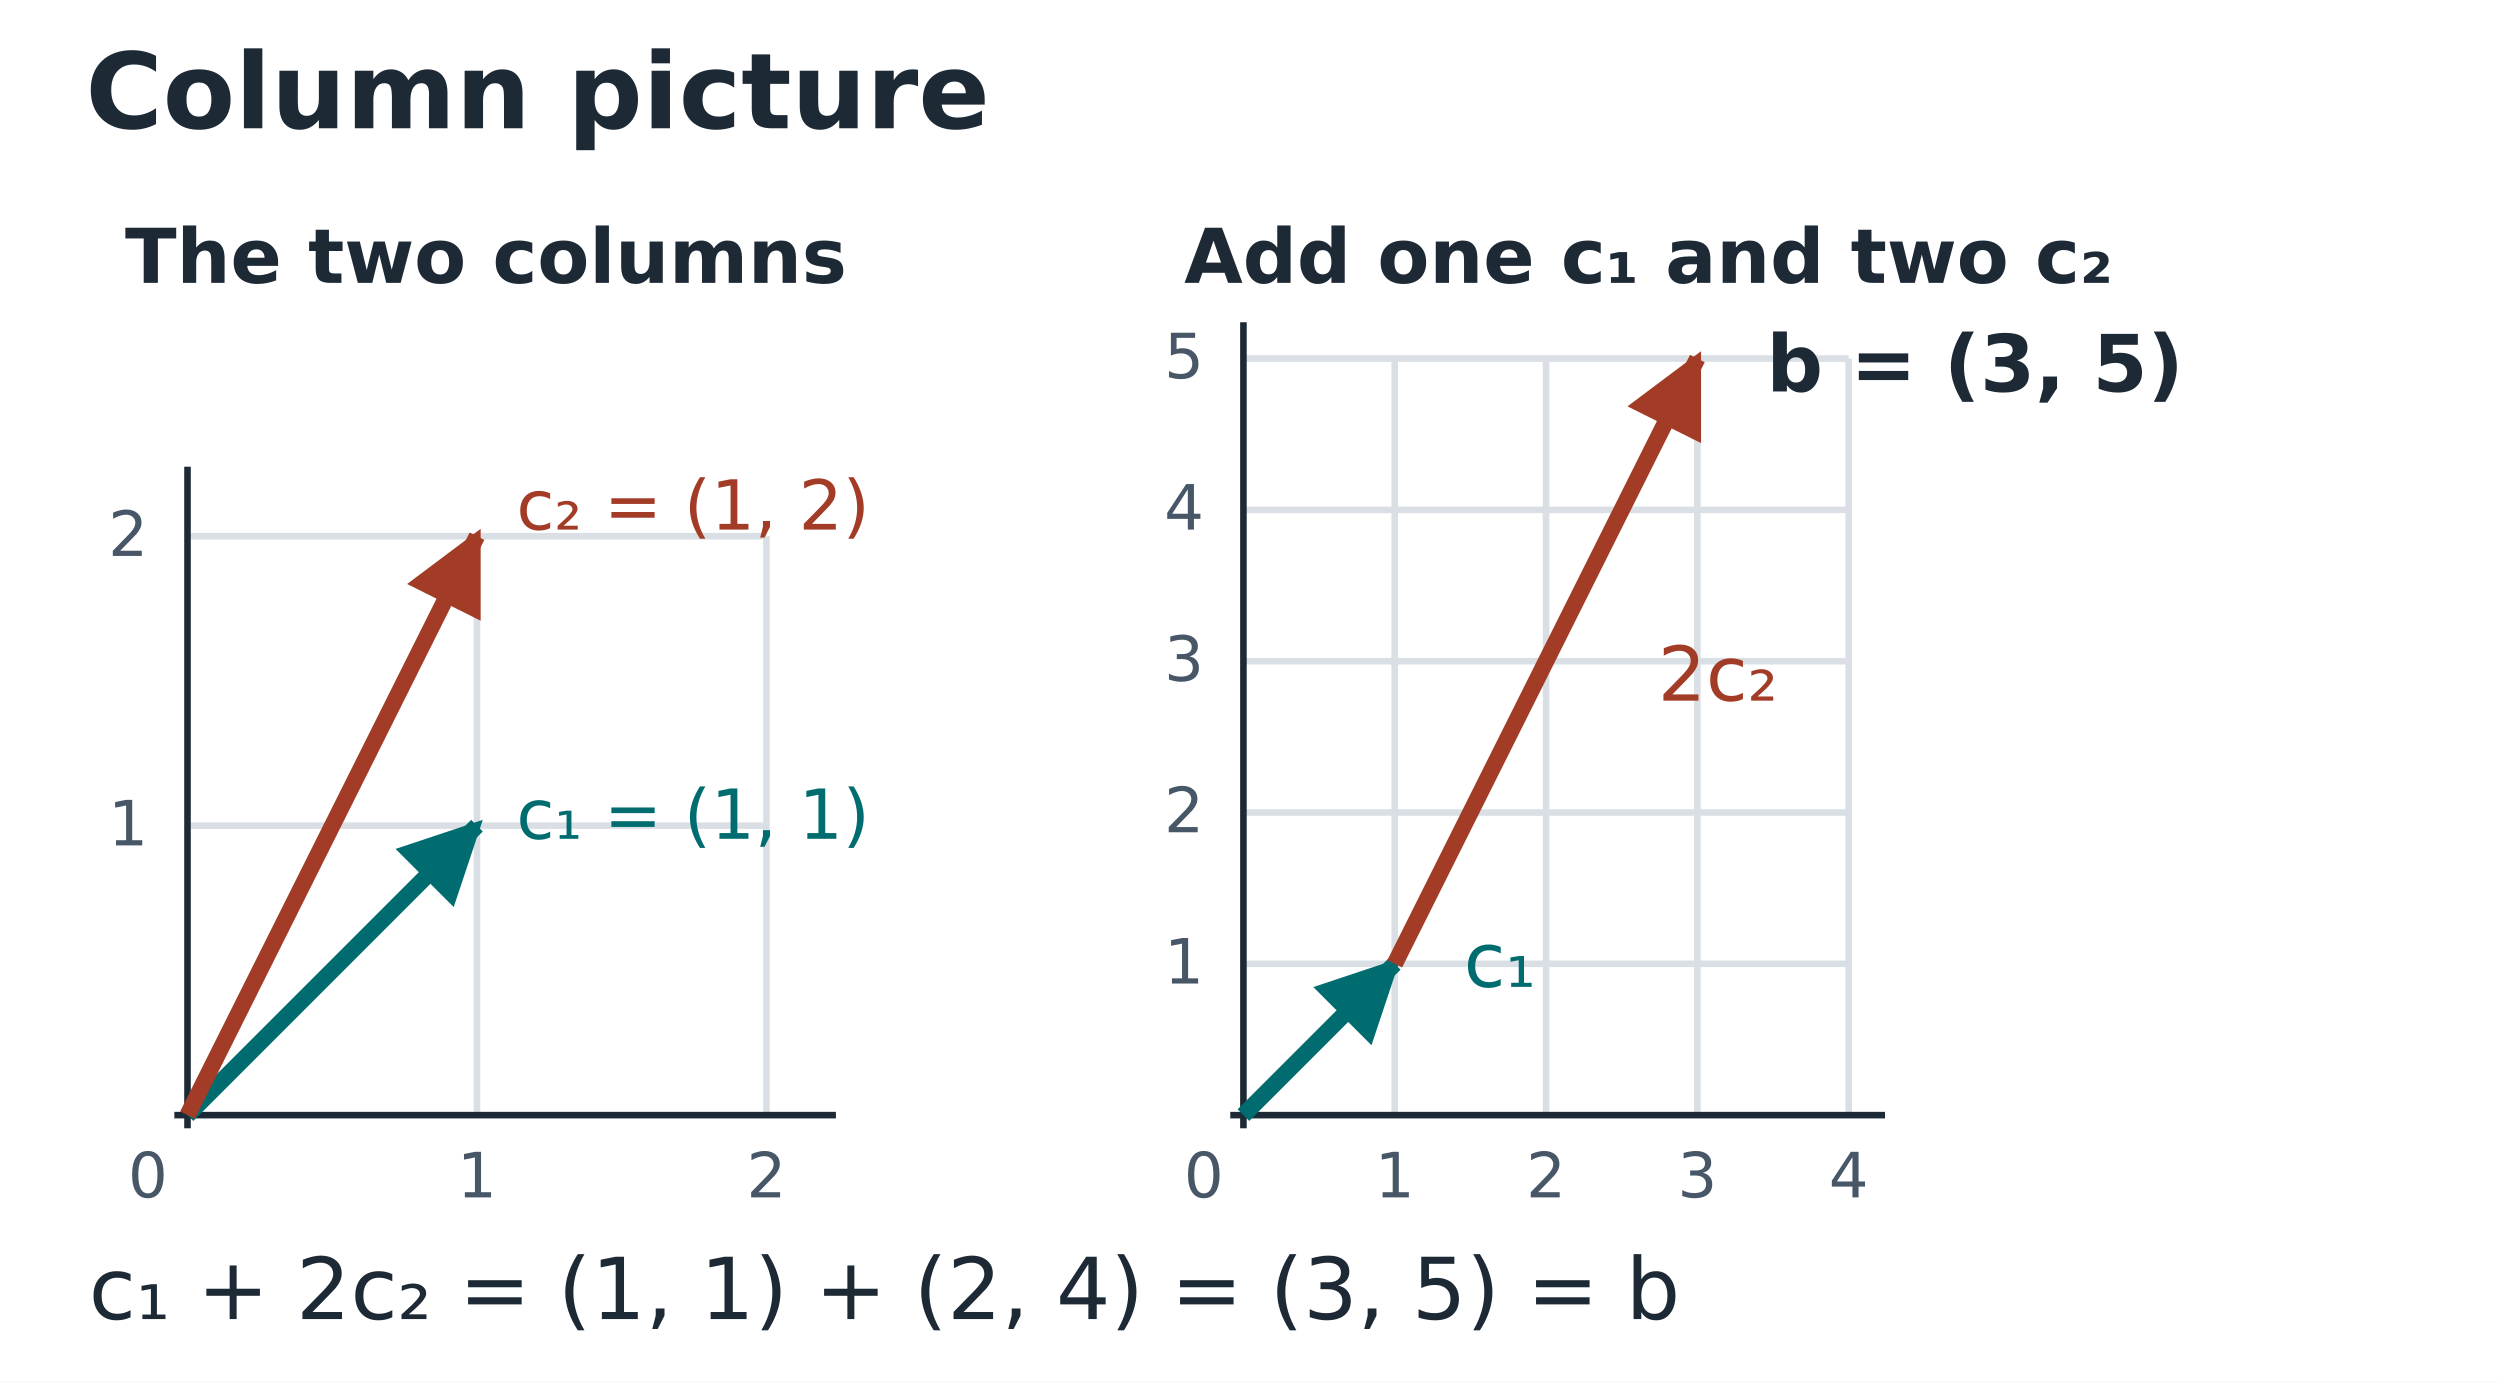
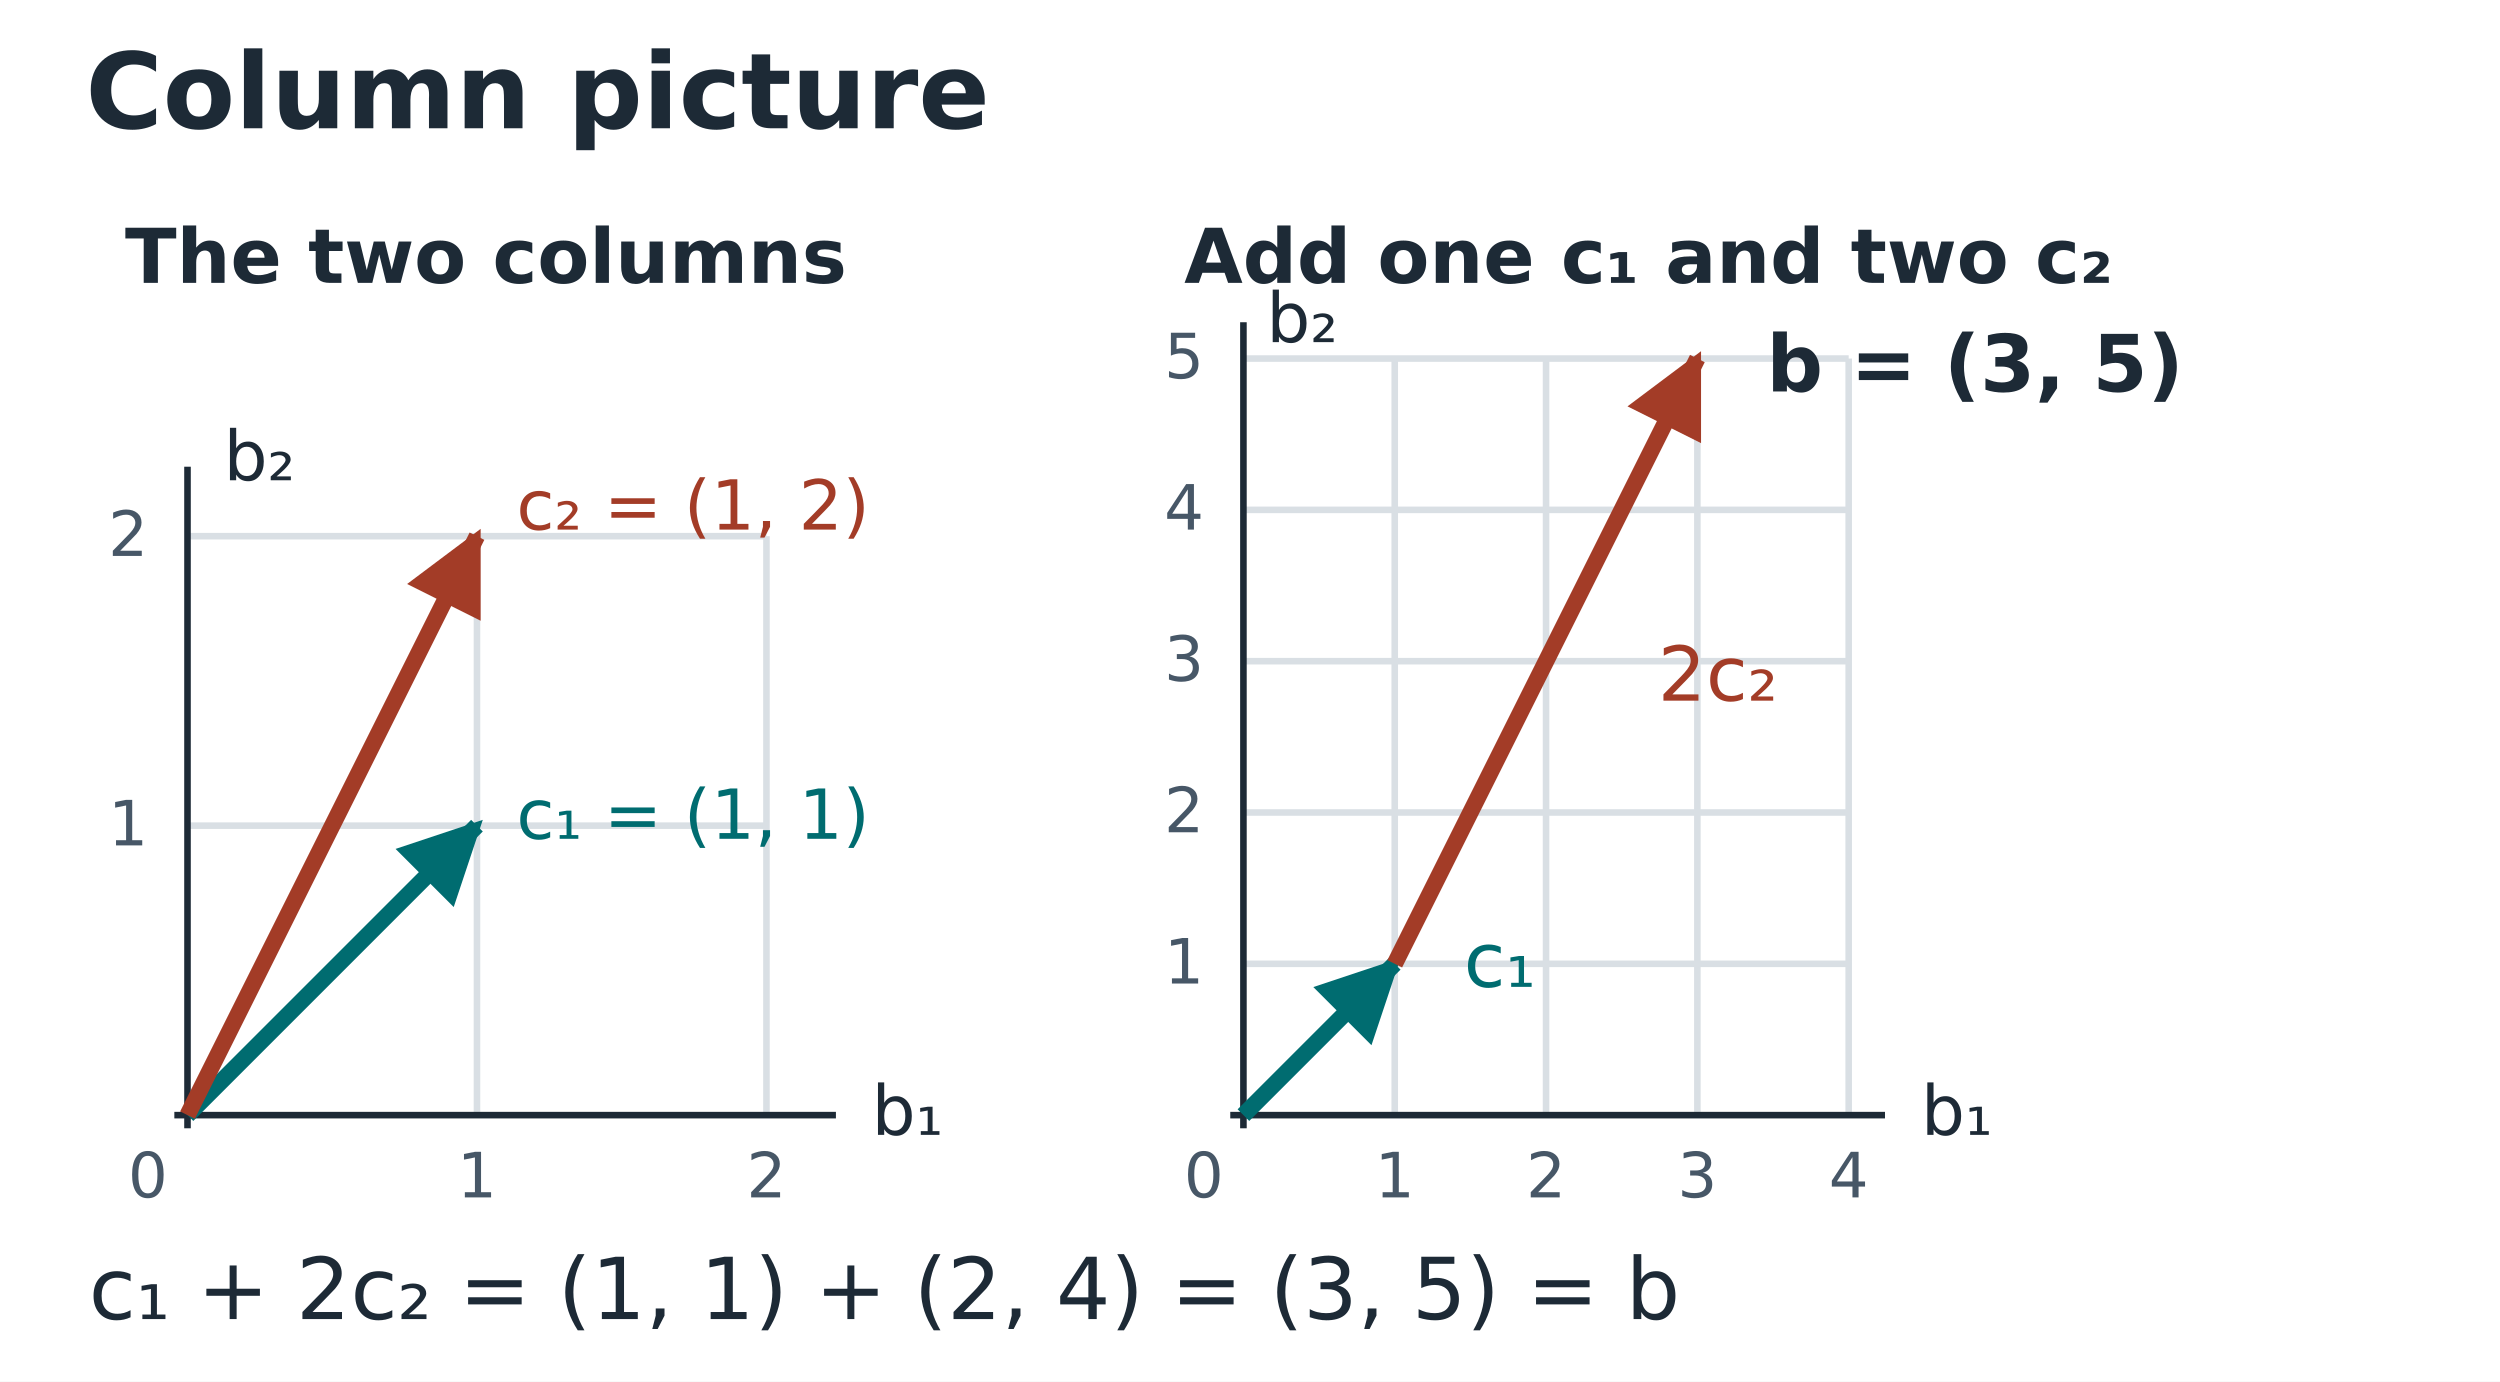
<svg xmlns="http://www.w3.org/2000/svg" width="760" height="420" viewBox="0 0 760 420" role="img" aria-labelledby="title desc">
  <defs>
    <marker id="teal" viewBox="0 0 10 10" refX="9" refY="5" markerWidth="5" markerHeight="5" orient="auto-start-reverse">
      <path d="M0 0L10 5L0 10Z" fill="#006c70" />
    </marker>
    <marker id="red" viewBox="0 0 10 10" refX="9" refY="5" markerWidth="5" markerHeight="5" orient="auto-start-reverse">
      <path d="M0 0L10 5L0 10Z" fill="#a33c27" />
    </marker>
  </defs>
  <rect width="760" height="420" fill="#fff" />
  <g font-family="DejaVu Sans, Arial, sans-serif">
    <text x="26" y="39" fill="#1d2a36" font-size="32" text-anchor="start" font-weight="700">Column picture</text>
    <text x="38" y="86" fill="#1d2a36" font-size="23" text-anchor="start" font-weight="700">The two columns</text>
    <text x="360" y="86" fill="#1d2a36" font-size="23" text-anchor="start" font-weight="700">Add one c₁ and two c₂</text>
    <line x1="145" y1="163" x2="145" y2="339" stroke="#d9dfe4" stroke-width="2" />
    <text x="145" y="364" fill="#475767" font-size="19" text-anchor="middle">1</text>
    <line x1="233" y1="163" x2="233" y2="339" stroke="#d9dfe4" stroke-width="2" />
    <text x="233" y="364" fill="#475767" font-size="19" text-anchor="middle">2</text>
    <line x1="57" y1="251" x2="233" y2="251" stroke="#d9dfe4" stroke-width="2" />
    <text x="45" y="257" fill="#475767" font-size="19" text-anchor="end">1</text>
    <line x1="57" y1="163" x2="233" y2="163" stroke="#d9dfe4" stroke-width="2" />
    <text x="45" y="169" fill="#475767" font-size="19" text-anchor="end">2</text>
    <line x1="53" y1="339" x2="254.12" y2="339" stroke="#1d2a36" stroke-width="2" />
    <line x1="57" y1="343" x2="57" y2="141.88" stroke="#1d2a36" stroke-width="2" />
+     <text x="265" y="345" fill="#1d2a36" font-size="21">b₁</text>
+     <text x="68" y="146" fill="#1d2a36" font-size="21">b₂</text>
    <text x="51" y="364" fill="#475767" font-size="19" text-anchor="end">0</text>
    <line x1="57" y1="339" x2="145" y2="251" stroke="#006c70" stroke-width="5" marker-end="url(#teal)" />
    <line x1="57" y1="339" x2="145" y2="163" stroke="#a33c27" stroke-width="5" marker-end="url(#red)" />
    <text x="157" y="255" fill="#006c70" font-size="21" text-anchor="start">c₁ = (1, 1)</text>
    <text x="157" y="161" fill="#a33c27" font-size="21" text-anchor="start">c₂ = (1, 2)</text>
    <line x1="424" y1="109" x2="424" y2="339" stroke="#d9dfe4" stroke-width="2" />
    <text x="424" y="364" fill="#475767" font-size="19" text-anchor="middle">1</text>
    <line x1="470" y1="109" x2="470" y2="339" stroke="#d9dfe4" stroke-width="2" />
    <text x="470" y="364" fill="#475767" font-size="19" text-anchor="middle">2</text>
    <line x1="516" y1="109" x2="516" y2="339" stroke="#d9dfe4" stroke-width="2" />
    <text x="516" y="364" fill="#475767" font-size="19" text-anchor="middle">3</text>
    <line x1="562" y1="109" x2="562" y2="339" stroke="#d9dfe4" stroke-width="2" />
    <text x="562" y="364" fill="#475767" font-size="19" text-anchor="middle">4</text>
    <line x1="378" y1="293" x2="562" y2="293" stroke="#d9dfe4" stroke-width="2" />
    <text x="366" y="299" fill="#475767" font-size="19" text-anchor="end">1</text>
    <line x1="378" y1="247" x2="562" y2="247" stroke="#d9dfe4" stroke-width="2" />
    <text x="366" y="253" fill="#475767" font-size="19" text-anchor="end">2</text>
    <line x1="378" y1="201" x2="562" y2="201" stroke="#d9dfe4" stroke-width="2" />
    <text x="366" y="207" fill="#475767" font-size="19" text-anchor="end">3</text>
    <line x1="378" y1="155" x2="562" y2="155" stroke="#d9dfe4" stroke-width="2" />
    <text x="366" y="161" fill="#475767" font-size="19" text-anchor="end">4</text>
    <line x1="378" y1="109" x2="562" y2="109" stroke="#d9dfe4" stroke-width="2" />
    <text x="366" y="115" fill="#475767" font-size="19" text-anchor="end">5</text>
    <line x1="374" y1="339" x2="573.04" y2="339" stroke="#1d2a36" stroke-width="2" />
    <line x1="378" y1="343" x2="378" y2="97.96" stroke="#1d2a36" stroke-width="2" />
+     <text x="584" y="345" fill="#1d2a36" font-size="21">b₁</text>
+     <text x="385" y="104" fill="#1d2a36" font-size="21">b₂</text>
    <text x="372" y="364" fill="#475767" font-size="19" text-anchor="end">0</text>
    <line x1="378" y1="339" x2="424" y2="293" stroke="#006c70" stroke-width="5" marker-end="url(#teal)" />
    <line x1="424" y1="293" x2="516" y2="109" stroke="#a33c27" stroke-width="5" marker-end="url(#red)" />
    <text x="445" y="300" fill="#006c70" font-size="23" text-anchor="start">c₁</text>
    <text x="504" y="213" fill="#a33c27" font-size="23" text-anchor="start">2c₂</text>
    <text x="537" y="119" fill="#1d2a36" font-size="24" text-anchor="start" font-weight="700">b = (3, 5)</text>
    <text x="27" y="401" fill="#1d2a36" font-size="26" text-anchor="start">c₁ + 2c₂ = (1, 1) + (2, 4) = (3, 5) = b</text>
  </g>
</svg>
